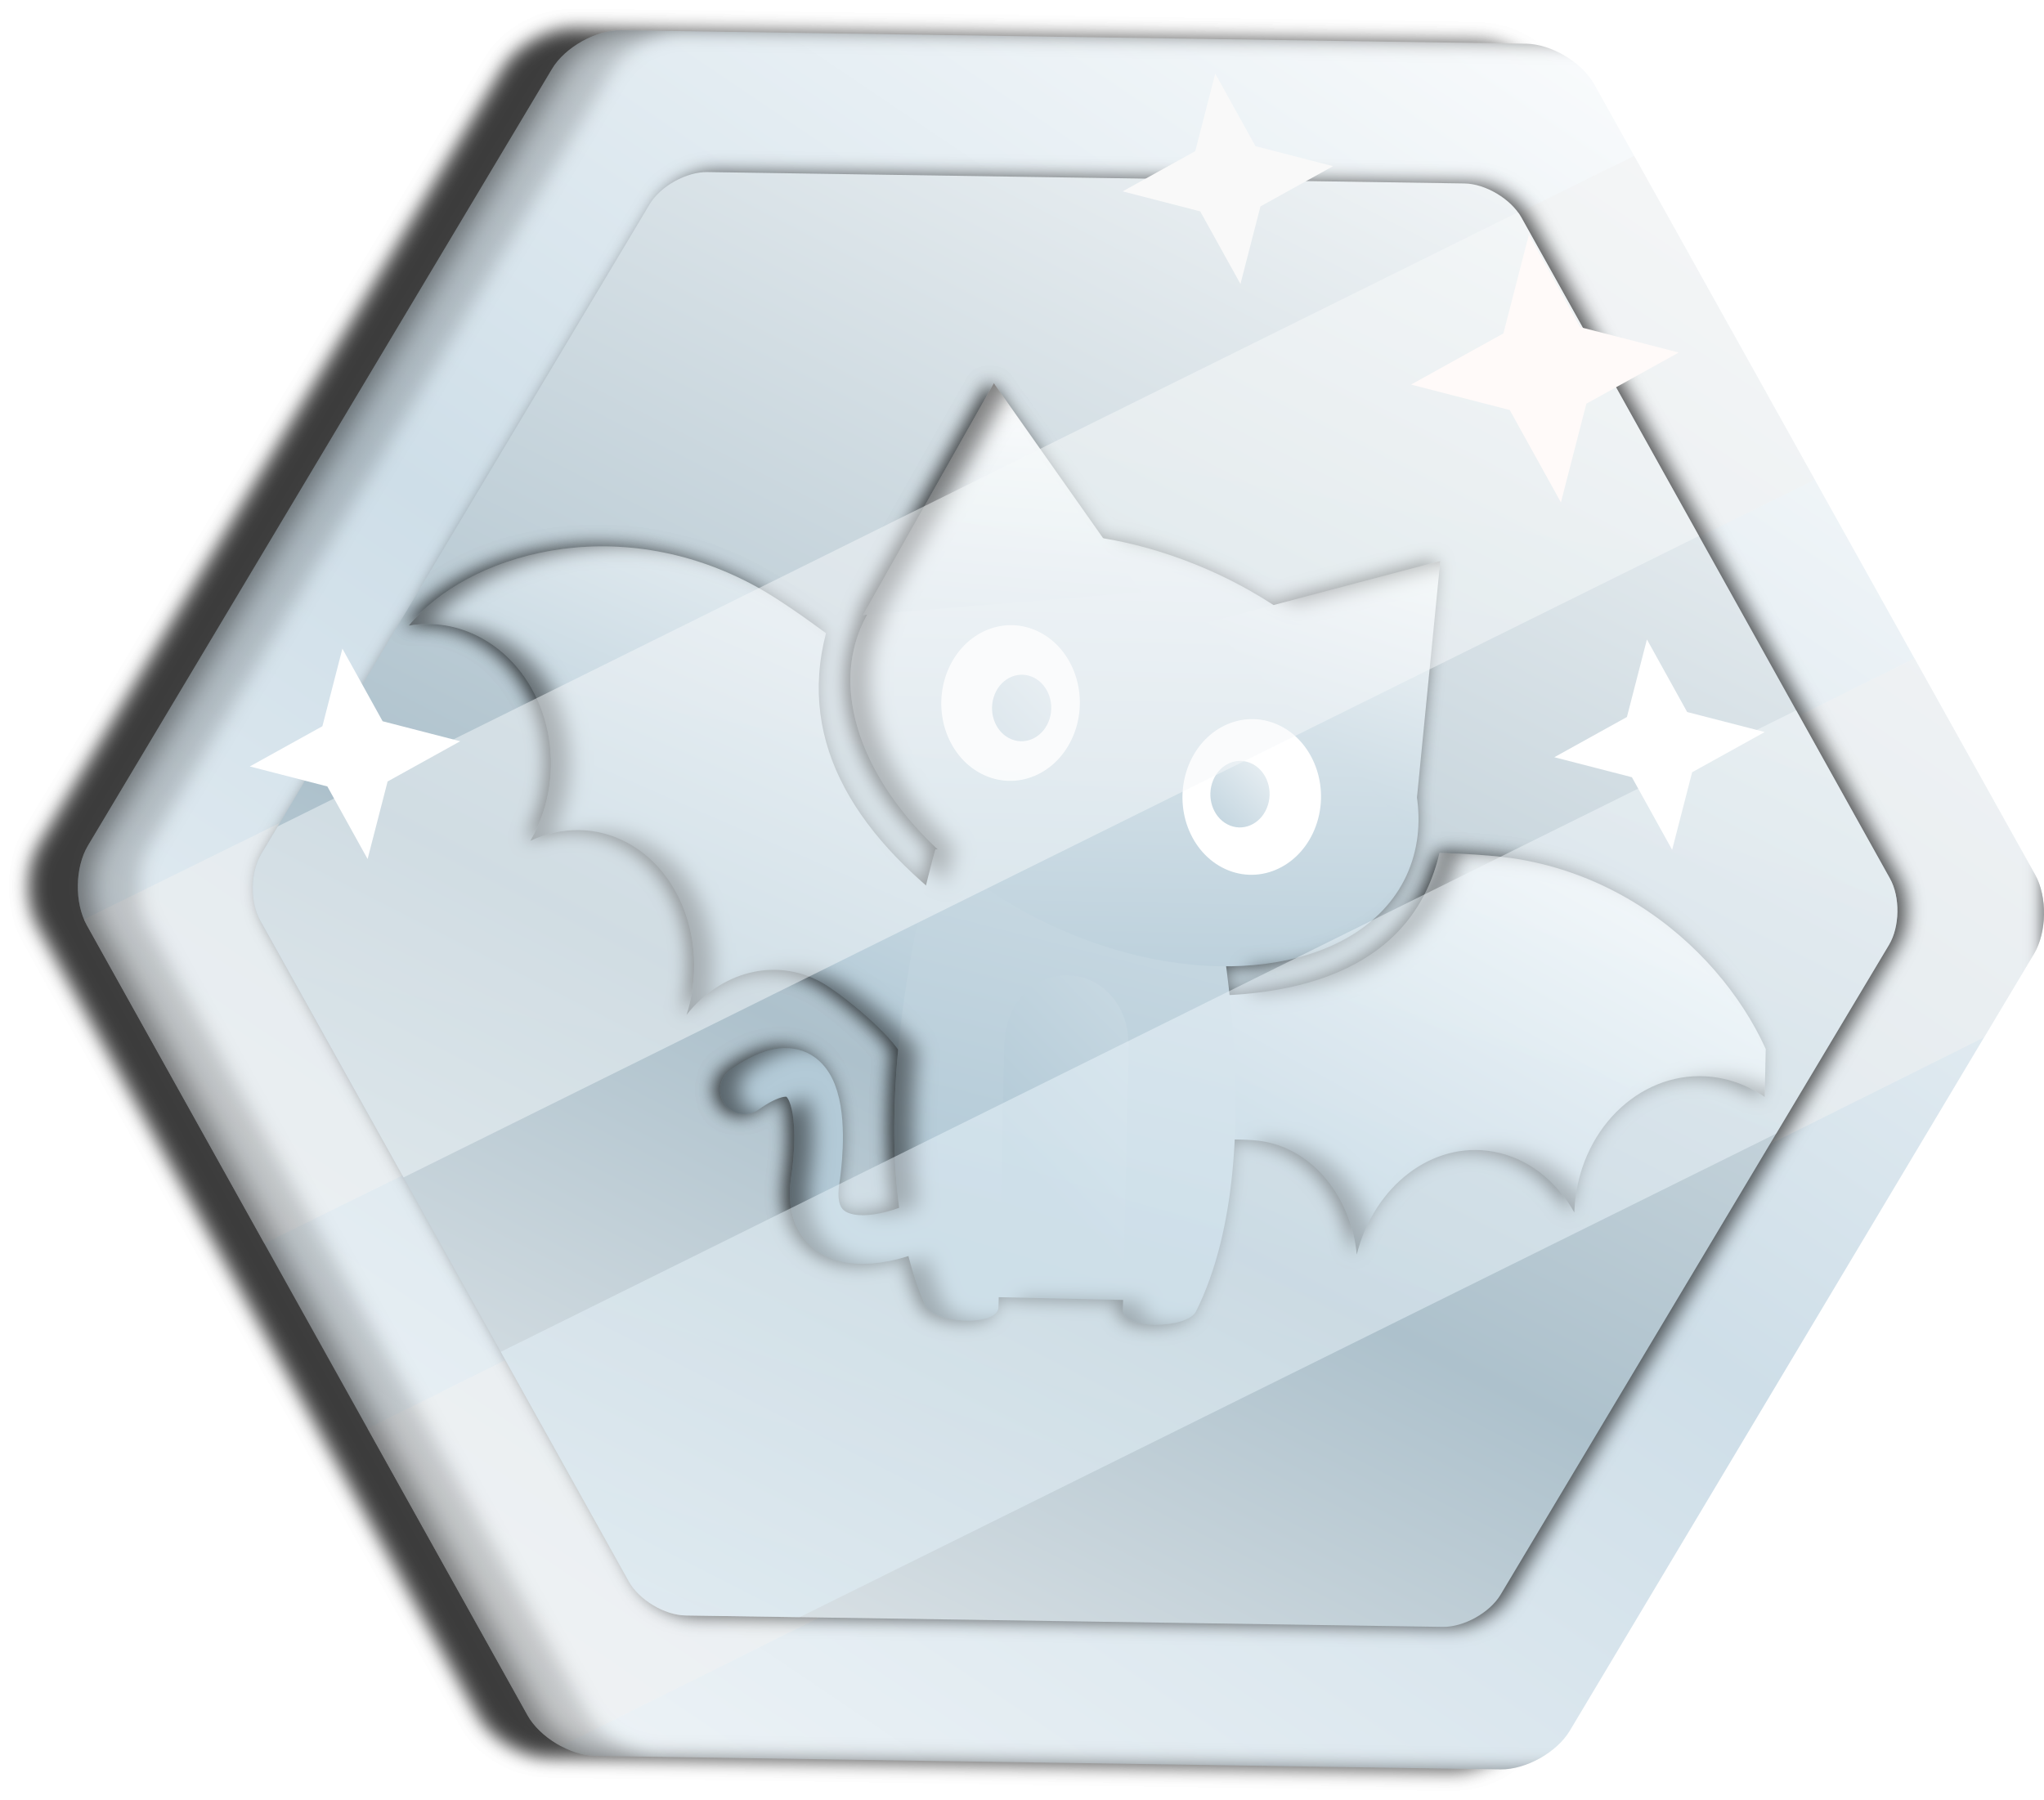
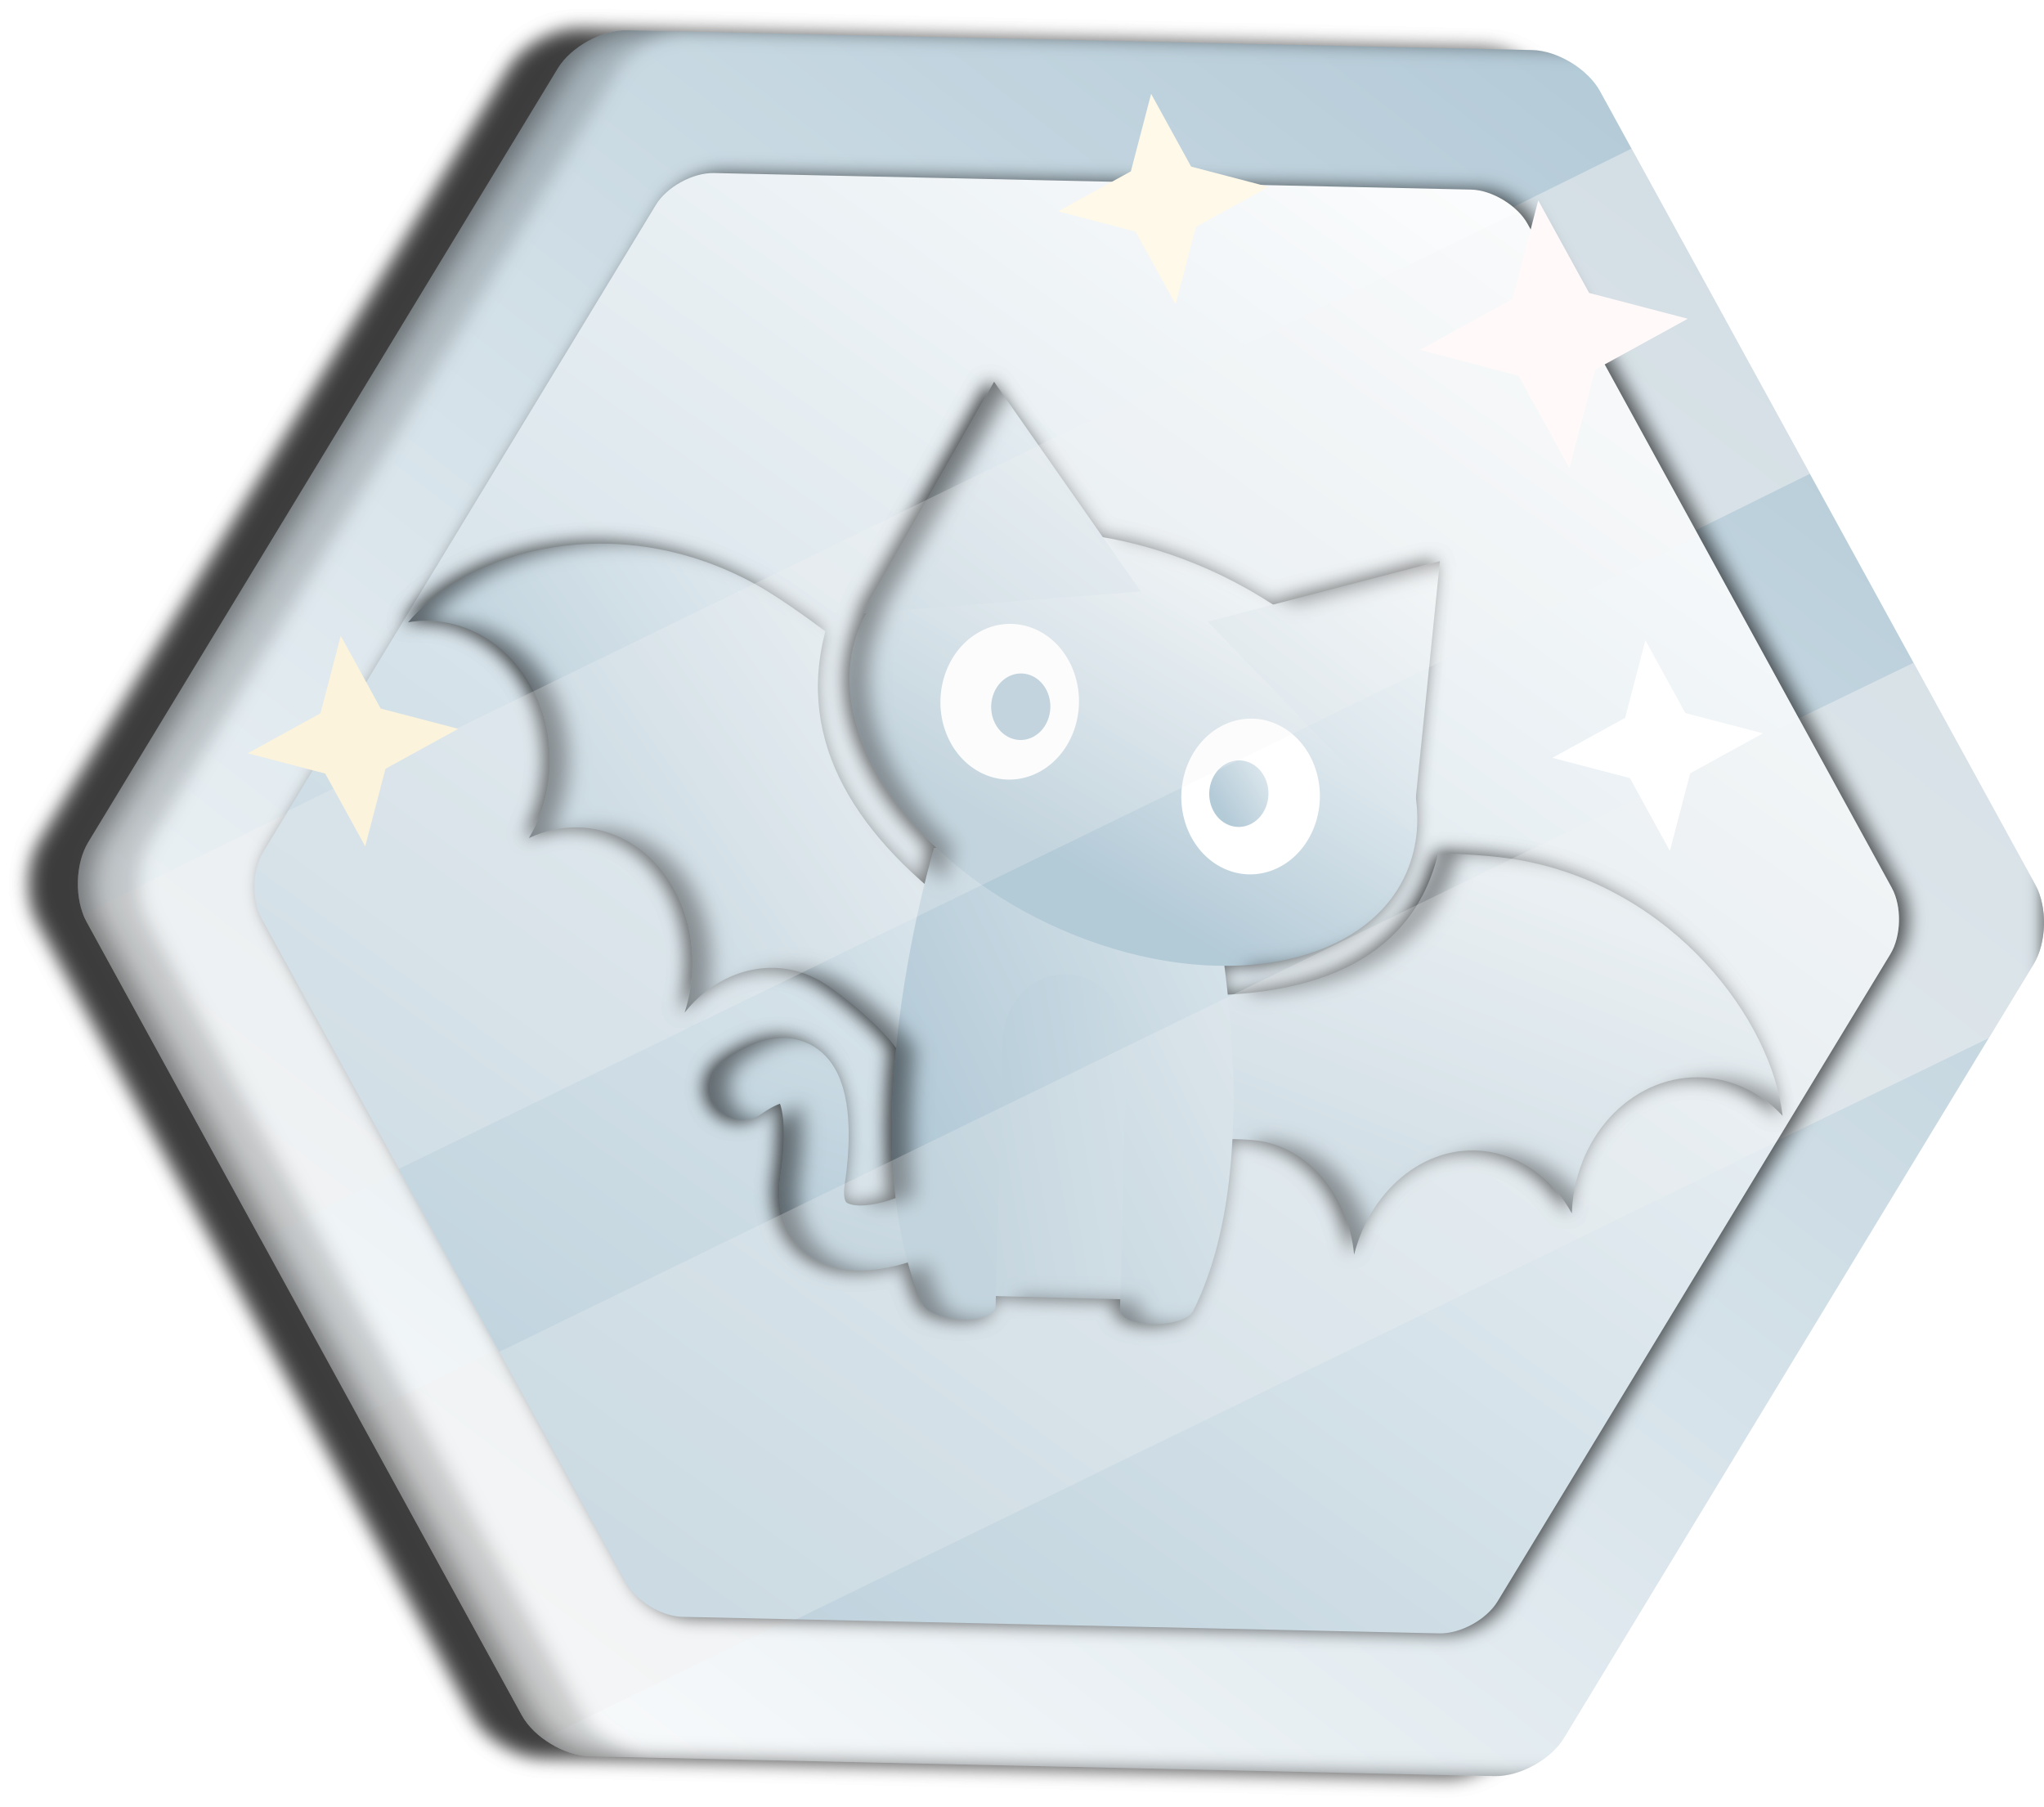
- <svg xmlns="http://www.w3.org/2000/svg" class="medal" style="isolation:isolate" viewBox="436.602 11.824 472.795 416.352" width="472.795pt" height="416.352pt">
-   <g style="isolation:isolate" id="Ebene 0">
-     <g id="medal">
-       <defs>
-         <filter id="Ee266sHgPYFKgPG11064VfOmn3TNqmMc" x="-200%" y="-200%" width="400%" height="400%" filterUnits="objectBoundingBox" color-interpolation-filters="sRGB">
-           <feGaussianBlur in="SourceGraphic" stdDeviation="2.147" />
-           <feOffset dx="-11" dy="0" result="pf_100_offsetBlur" />
-           <feFlood flood-color="#000000" flood-opacity="0.65" />
-           <feComposite in2="pf_100_offsetBlur" operator="in" result="pf_100_dropShadow" />
-           <feBlend in="SourceGraphic" in2="pf_100_dropShadow" mode="normal" result="_out_fzdWPsmEi2tEByPjTU7qic0pJvFMvcuH" />
-           <feOffset in="_out_fzdWPsmEi2tEByPjTU7qic0pJvFMvcuH" dx="14" dy="0" />
-           <feGaussianBlur stdDeviation="2.147" result="pf_101_offsetBlur" />
-           <feComposite in="_out_fzdWPsmEi2tEByPjTU7qic0pJvFMvcuH" in2="pf_101_offsetBlur" result="pf_101_inverse" operator="out" />
-           <feFlood flood-color="#000000" flood-opacity="0.5" result="pf_101_color" />
-           <feComposite in="pf_101_color" in2="pf_101_inverse" operator="in" result="pf_101_shadow" />
-           <feComposite in="pf_101_shadow" in2="_out_fzdWPsmEi2tEByPjTU7qic0pJvFMvcuH" operator="over" result="_out_fmxfMrM7OkG4nBVgXixy1Da0CyVVMyzK" />
-           <feMerge>
-             <feMergeNode in="_out_fmxfMrM7OkG4nBVgXixy1Da0CyVVMyzK" />
-           </feMerge>
-         </filter>
-       </defs>
-       <g filter="url(#Ee266sHgPYFKgPG11064VfOmn3TNqmMc)">
-         <linearGradient id="_lgradient_27" x1="0.667" y1="-0.075" x2="0.31" y2="1.307" gradientTransform="matrix(418.059,137.451,-140.503,427.343,543.222,-62.397)" gradientUnits="userSpaceOnUse">
-           <stop offset="0.435%" stop-opacity="1" style="stop-color:rgb(255,255,255)" />
-           <stop offset="42.609%" stop-opacity="1" style="stop-color:rgb(206,222,232)" />
-           <stop offset="98.261%" stop-opacity="1" style="stop-color:rgb(255,255,255)" />
-         </linearGradient>
-         <path d=" M 783.691 421.175 L 679.028 419.616 L 574.364 418.058 C 568.522 417.971 561.469 413.757 558.623 408.654 L 507.641 317.234 L 456.659 225.813 C 453.813 220.71 453.936 212.495 456.932 207.48 L 510.614 117.618 L 564.295 27.756 C 567.291 22.74 574.467 18.738 580.309 18.825 L 684.972 20.384 L 789.636 21.942 C 795.478 22.029 802.531 26.243 805.377 31.346 L 856.359 122.766 L 907.341 214.187 C 910.187 219.29 910.064 227.505 907.068 232.52 L 853.386 322.382 L 799.705 412.244 C 796.709 417.26 789.533 421.262 783.691 421.175 Z " id="Polygon" fill="url(#_lgradient_27)" />
-         <clipPath id="_clipPath_GW4AYBGWSkV3t7wwm8Swyb7nNYHiYlL1">
-           <path d=" M 783.691 421.175 L 679.028 419.616 L 574.364 418.058 C 568.522 417.971 561.469 413.757 558.623 408.654 L 507.641 317.234 L 456.659 225.813 C 453.813 220.71 453.936 212.495 456.932 207.48 L 510.614 117.618 L 564.295 27.756 C 567.291 22.74 574.467 18.738 580.309 18.825 L 684.972 20.384 L 789.636 21.942 C 795.478 22.029 802.531 26.243 805.377 31.346 L 856.359 122.766 L 907.341 214.187 C 910.187 219.29 910.064 227.505 907.068 232.52 L 853.386 322.382 L 799.705 412.244 C 796.709 417.26 789.533 421.262 783.691 421.175 Z " id="Polygon" fill="url(#_lgradient_27)" />
-         </clipPath>
-         <g clip-path="url(#_clipPath_GW4AYBGWSkV3t7wwm8Swyb7nNYHiYlL1)">
-           <path d="M 864.809 118.672 L 482.871 306.833 L 447.949 228.512 L 829.886 40.35 L 829.886 40.35 L 829.886 40.35 L 829.886 40.35 L 829.886 40.35 L 829.886 40.35 L 829.886 40.35 L 864.809 118.672 Z" style="stroke:none;fill:#F2F2F2;stroke-miterlimit:10;opacity:0.5;" />
-           <path d="M 927.324 236.001 L 546.214 425.833 L 510.949 347.665 L 892.059 157.833 L 892.059 157.833 L 892.059 157.833 L 892.059 157.833 L 892.059 157.833 L 892.059 157.833 L 892.059 157.833 L 927.324 236.001 Z" style="stroke:none;fill:#F2F2F2;stroke-miterlimit:10;opacity:0.5;" />
-         </g>
-       </g>
-       <defs>
-         <filter id="rFXmyT5i5tJ4uz7HHtITeLOivzr0q2cJ" x="-200%" y="-200%" width="400%" height="400%" filterUnits="objectBoundingBox" color-interpolation-filters="sRGB">
-           <feGaussianBlur in="SourceGraphic" stdDeviation="2.147" />
-           <feOffset dx="2" dy="0" result="pf_100_offsetBlur" />
-           <feFlood flood-color="#000000" flood-opacity="0.65" />
-           <feComposite in2="pf_100_offsetBlur" operator="in" result="pf_100_dropShadow" />
-           <feBlend in="SourceGraphic" in2="pf_100_dropShadow" mode="normal" />
-         </filter>
-       </defs>
-       <g filter="url(#rFXmyT5i5tJ4uz7HHtITeLOivzr0q2cJ)">
-         <linearGradient id="_lgradient_28" x1="0.323" y1="1.16" x2="0.527" y2="-0.157" gradientTransform="matrix(349.678,115.028,-117.582,357.443,569.234,-16.315)" gradientUnits="userSpaceOnUse">
-           <stop offset="0%" stop-opacity="1" style="stop-color:rgb(244,244,244)" />
-           <stop offset="40%" stop-opacity="1" style="stop-color:rgb(173,193,204)" />
-           <stop offset="100%" stop-opacity="1" style="stop-color:rgb(255,255,255)" />
-           <stop offset="100%" stop-opacity="1" style="stop-color:rgb(0,0,0)" />
-         </linearGradient>
-         <path d=" M 770.318 388.211 L 682.77 386.894 L 595.221 385.576 C 590.335 385.503 584.436 381.978 582.056 377.709 L 539.423 301.231 L 496.789 224.754 C 494.41 220.485 494.513 213.614 497.02 209.418 L 541.935 134.258 L 586.849 59.098 C 589.356 54.903 595.359 51.556 600.246 51.63 L 687.794 52.947 L 775.342 54.264 C 780.229 54.338 786.128 57.863 788.508 62.132 L 831.141 138.609 L 873.774 215.087 C 876.154 219.355 876.051 226.227 873.544 230.422 L 828.629 305.583 L 783.714 380.743 C 781.207 384.938 775.204 388.284 770.318 388.211 Z " id="Polygon" fill="url(#_lgradient_28)" />
-         <clipPath id="_clipPath_qXMqgmrAq6djlt5ITNIrQnfy059hnbzQ">
-           <path d=" M 770.318 388.211 L 682.77 386.894 L 595.221 385.576 C 590.335 385.503 584.436 381.978 582.056 377.709 L 539.423 301.231 L 496.789 224.754 C 494.41 220.485 494.513 213.614 497.02 209.418 L 541.935 134.258 L 586.849 59.098 C 589.356 54.903 595.359 51.556 600.246 51.63 L 687.794 52.947 L 775.342 54.264 C 780.229 54.338 786.128 57.863 788.508 62.132 L 831.141 138.609 L 873.774 215.087 C 876.154 219.355 876.051 226.227 873.544 230.422 L 828.629 305.583 L 783.714 380.743 C 781.207 384.938 775.204 388.284 770.318 388.211 Z " id="Polygon" fill="url(#_lgradient_28)" />
-         </clipPath>
-         <g clip-path="url(#_clipPath_qXMqgmrAq6djlt5ITNIrQnfy059hnbzQ)">
-           <defs>
-             <filter id="QrBvTC4XNtNsom60c2Z4SSJuKWfugcUB" x="-200%" y="-200%" width="400%" height="400%" filterUnits="objectBoundingBox" color-interpolation-filters="sRGB">
-               <feGaussianBlur in="SourceGraphic" stdDeviation="2.147" />
-               <feOffset dx="-1" dy="0" result="pf_100_offsetBlur" />
-               <feFlood flood-color="#000000" flood-opacity="0.65" />
-               <feComposite in2="pf_100_offsetBlur" operator="in" result="pf_100_dropShadow" />
-               <feBlend in="SourceGraphic" in2="pf_100_dropShadow" mode="normal" result="_out_acRXvg7xIZtohxGZ5wHmsalZGkLJG9pO" />
-               <feOffset in="_out_acRXvg7xIZtohxGZ5wHmsalZGkLJG9pO" dx="5" dy="0" />
-               <feGaussianBlur stdDeviation="2.147" result="pf_101_offsetBlur" />
-               <feComposite in="_out_acRXvg7xIZtohxGZ5wHmsalZGkLJG9pO" in2="pf_101_offsetBlur" result="pf_101_inverse" operator="out" />
-               <feFlood flood-color="#000000" flood-opacity="0.5" result="pf_101_color" />
-               <feComposite in="pf_101_color" in2="pf_101_inverse" operator="in" result="pf_101_shadow" />
-               <feComposite in="pf_101_shadow" in2="_out_acRXvg7xIZtohxGZ5wHmsalZGkLJG9pO" operator="over" result="_out_9oFBJPcGBZDySMZbEE8ubQxycSCwxsBW" />
-               <feMerge>
-                 <feMergeNode in="_out_9oFBJPcGBZDySMZbEE8ubQxycSCwxsBW" />
-               </feMerge>
-             </filter>
-           </defs>
-           <g filter="url(#QrBvTC4XNtNsom60c2Z4SSJuKWfugcUB)">
-             <clipPath id="_clipPath_3gTXxW0GM5Gi31CKBS3NRlnc6MuSsg7V">
-               <rect x="525.707" y="87.327" width="319.964" height="253.908" transform="matrix(1,0.022,-0.022,1,4.887,-15.055)" id="catrobat " fill="rgb(255,255,255)" />
-             </clipPath>
-             <g clip-path="url(#_clipPath_3gTXxW0GM5Gi31CKBS3NRlnc6MuSsg7V)">
-               <clipPath id="_clipPath_fF7Xx0qhWv3KYNSHRXOxpH57BbojSEjb">
-                 <path d=" M 529.658 81.833 L 858.93 89.037 L 854.728 341.956 L 523.949 340.887 L 529.658 81.833 Z " id="Strecke" fill="rgb(255,255,255)" />
-               </clipPath>
-               <g clip-path="url(#_clipPath_fF7Xx0qhWv3KYNSHRXOxpH57BbojSEjb)">
-                 <linearGradient id="_lgradient_29" x1="0.26" y1="0.832" x2="1.754" y2="-2.725">
-                   <stop offset="0%" stop-opacity="1" style="stop-color:rgb(179,202,215)" />
-                   <stop offset="98.261%" stop-opacity="1" style="stop-color:rgb(255,255,255)" />
-                 </linearGradient>
-                 <path d=" M 658.119 290.587 C 647.951 297.379 637.279 300.18 630.862 297.698 C 626.589 296.045 624.203 292.049 625.112 285.327 C 625.112 285.327 631.563 247.84 608.788 263.96" id="Strecke" fill="none" vector-effect="non-scaling-stroke" stroke-width="15" stroke="url(#_lgradient_29)" stroke-linejoin="miter" stroke-linecap="round" stroke-miterlimit="3" />
-                 <linearGradient id="_lgradient_30" x1="0.101" y1="0.749" x2="0.829" y2="-0.148" gradientTransform="matrix(144.536,3.185,-2.056,93.306,706.183,207.745)" gradientUnits="userSpaceOnUse">
-                   <stop offset="0%" stop-opacity="1" style="stop-color:rgb(179,202,215)" />
-                   <stop offset="98.261%" stop-opacity="1" style="stop-color:rgb(255,255,255)" />
-                   <stop offset="100%" stop-opacity="1" style="stop-color:rgb(17,13,1)" />
-                   <stop offset="100%" stop-opacity="1" style="stop-color:rgb(255,255,255)" />
-                 </linearGradient>
-                 <path d=" M 704.636 277.924 C 709.196 275.374 723.538 274.975 728.854 275.899 C 740.577 277.931 749.144 288.901 750.434 302.072 C 754.439 286.25 767.821 275.792 781.904 278.232 C 789.957 279.628 796.623 284.962 800.754 292.347 C 800.799 291.045 800.905 289.736 801.09 288.417 C 803.606 270.648 818.391 258.453 834.1 261.174 C 840.092 262.213 845.346 265.274 849.425 269.641 C 846.929 247.825 824.293 216.91 788.158 210.648 C 782.579 209.681 774.903 209.325 769.581 209.142 C 763.529 234.839 739.185 243.599 707.678 242.044 C 705.244 260.771 705.28 264.989 704.636 277.924 Z " id="Strecke" fill="url(#_lgradient_30)" />
-                 <path d=" M 704.636 277.924 C 709.196 275.374 723.538 274.975 728.854 275.899 C 740.577 277.931 749.144 288.901 750.434 302.072 C 754.439 286.25 767.821 275.792 781.904 278.232 C 789.957 279.628 796.623 284.962 800.754 292.347 C 800.799 291.045 800.905 289.736 801.09 288.417 C 803.606 270.648 818.391 258.453 834.1 261.174 C 840.092 262.213 845.346 265.274 849.425 269.641 C 846.929 247.825 824.293 216.91 788.158 210.648 C 782.579 209.681 774.903 209.325 769.581 209.142 C 763.529 234.839 739.185 243.599 707.678 242.044 C 705.244 260.771 705.28 264.989 704.636 277.924 Z " id="Strecke" fill="none" />
-                 <linearGradient id="_lgradient_31" x1="0.615" y1="0.876" x2="1.145" y2="-0.26" gradientTransform="matrix(131.624,2.901,-2.566,116.455,531.583,137.231)" gradientUnits="userSpaceOnUse">
-                   <stop offset="1.304%" stop-opacity="1" style="stop-color:rgb(179,202,215)" />
-                   <stop offset="98.261%" stop-opacity="1" style="stop-color:rgb(255,255,255)" />
-                 </linearGradient>
-                 <path d=" M 645.324 256.25 C 642.909 251.239 631.383 241.71 626.559 239.053 C 615.921 233.193 603.257 236.668 595.41 246.616 C 600.292 231.102 594.738 213.961 581.961 206.919 C 574.653 202.893 566.45 202.978 559.263 206.369 C 559.899 205.275 560.486 204.136 561.014 202.937 C 568.118 186.789 562.313 167.326 548.057 159.47 C 542.622 156.474 536.744 155.606 531.157 156.562 C 544.449 140.32 578.903 129.556 611.691 147.622 C 616.753 150.411 623.217 155.047 627.665 158.311 C 620.959 184.026 634.762 206.003 661.338 224.949 C 653.671 241.829 651.467 245.256 645.324 256.25 Z " id="Strecke" fill="url(#_lgradient_31)" />
-                 <path d=" M 645.324 256.25 C 642.909 251.239 631.383 241.71 626.559 239.053 C 615.921 233.193 603.257 236.668 595.41 246.616 C 600.292 231.102 594.738 213.961 581.961 206.919 C 574.653 202.893 566.45 202.978 559.263 206.369 C 559.899 205.275 560.486 204.136 561.014 202.937 C 568.118 186.789 562.313 167.326 548.057 159.47 C 542.622 156.474 536.744 155.606 531.157 156.562 C 544.449 140.32 578.903 129.556 611.691 147.622 C 616.753 150.411 623.217 155.047 627.665 158.311 C 620.959 184.026 634.762 206.003 661.338 224.949 C 653.671 241.829 651.467 245.256 645.324 256.25 Z " id="Strecke" fill="none" />
-                 <linearGradient id="_lgradient_32" x1="0.161" y1="0.629" x2="1.135" y2="-1.809" gradientTransform="matrix(34.177,0.753,-1.87,84.877,668.388,227.035)" gradientUnits="userSpaceOnUse">
-                   <stop offset="0%" stop-opacity="1" style="stop-color:rgb(179,202,215)" />
-                   <stop offset="98.261%" stop-opacity="1" style="stop-color:rgb(255,255,255)" />
-                   <stop offset="100%" stop-opacity="1" style="stop-color:rgb(17,13,1)" />
-                   <stop offset="100%" stop-opacity="1" style="stop-color:rgb(255,255,255)" />
-                 </linearGradient>
-                 <path d=" M 700.695 312.665 L 666.518 311.912 L 668.388 227.035 L 702.565 227.788 L 700.695 312.665 Z " id="Strecke" fill="url(#_lgradient_32)" />
-                 <linearGradient id="_lgradient_33" x1="0.396" y1="0.78" x2="0.846" y2="-1.943" gradientTransform="matrix(78.884,1.738,-2.401,108.967,644.837,207.997)" gradientUnits="userSpaceOnUse">
-                   <stop offset="0%" stop-opacity="1" style="stop-color:rgb(179,202,215)" />
-                   <stop offset="98.261%" stop-opacity="1" style="stop-color:rgb(255,255,255)" />
-                   <stop offset="100%" stop-opacity="1" style="stop-color:rgb(17,13,1)" />
-                   <stop offset="100%" stop-opacity="1" style="stop-color:rgb(255,255,255)" />
-                 </linearGradient>
-                 <path d=" M 683.445 237.505 C 675.761 237.336 669.378 243.975 669.037 252.393 L 668.927 252.39 L 667.564 314.224 C 667.462 318.881 652.518 318.009 650.658 313.852 C 633.174 274.744 652.984 208.328 652.984 208.328 L 669.89 208.7 C 669.89 208.7 684.282 208.756 684.278 208.921 C 684.282 208.756 698.661 209.335 698.661 209.335 L 715.567 209.707 C 715.567 209.707 732.433 276.932 713.242 315.231 C 711.202 319.302 696.233 319.515 696.336 314.858 L 697.699 253.025 L 697.589 253.022 C 697.619 244.597 691.534 237.683 683.851 237.514" id="Strecke" fill="url(#_lgradient_33)" />
-                 <linearGradient id="_lgradient_34" x1="0.249" y1="1.244" x2="0.24" y2="-0.569" gradientTransform="matrix(132.076,2.911,-2.188,99.274,634.071,134.19)" gradientUnits="userSpaceOnUse">
-                   <stop offset="0%" stop-opacity="1" style="stop-color:rgb(179,202,215)" />
-                   <stop offset="98.261%" stop-opacity="1" style="stop-color:rgb(255,255,255)" />
-                   <stop offset="100%" stop-opacity="1" style="stop-color:rgb(17,13,1)" />
-                   <stop offset="100%" stop-opacity="1" style="stop-color:rgb(255,255,255)" />
-                 </linearGradient>
-                 <path d=" M 763.242 211.013 C 759.195 223.612 747.455 231.701 732.026 234.394 C 718.383 236.776 701.854 234.938 685.208 228.27 C 669.73 222.069 656.709 212.717 647.58 202.172 C 635.787 188.549 630.49 172.935 634.788 159.553 C 639.337 145.391 653.604 136.928 671.906 135.42 C 684.286 134.4 698.511 136.562 712.824 142.295 C 748.295 156.506 770.867 187.271 763.242 211.013 Z " id="Strecke" fill="url(#_lgradient_34)" />
-                 <path d=" M 762.319 211.006 C 754.693 234.746 719.757 242.473 684.285 228.263 C 648.813 214.052 626.241 183.287 633.866 159.546 C 641.492 135.804 676.43 128.079 711.901 142.288 C 747.372 156.499 769.944 187.265 762.319 211.006 Z " id="Strecke" fill="none" />
-                 <linearGradient id="_lgradient_35" x1="0.46" y1="1.459" x2="0.89" y2="-0.281" gradientTransform="matrix(53.321,1.175,-1.391,63.119,716.43,140.434)" gradientUnits="userSpaceOnUse">
-                   <stop offset="0%" stop-opacity="1" style="stop-color:rgb(179,202,215)" />
-                   <stop offset="100%" stop-opacity="1" style="stop-color:rgb(255,255,255)" />
-                   <stop offset="100%" stop-opacity="1" style="stop-color:rgb(17,13,1)" />
-                   <stop offset="100%" stop-opacity="1" style="stop-color:rgb(255,255,255)" />
-                 </linearGradient>
-                 <path d=" M 763.545 204.622 L 769.751 141.609 L 716.092 155.796 L 763.545 204.622 Z " id="Strecke" fill="url(#_lgradient_35)" />
-                 <path d=" M 763.545 204.622 L 769.751 141.609 L 716.092 155.796 L 763.545 204.622 Z " id="Strecke" fill="none" />
-                 <linearGradient id="_lgradient_36" x1="0.21" y1="2.179" x2="0.375" y2="-0.098" gradientTransform="matrix(64.21,1.415,-1.196,54.281,637.43,99.831)" gradientUnits="userSpaceOnUse">
-                   <stop offset="0%" stop-opacity="1" style="stop-color:rgb(179,202,215)" />
-                   <stop offset="98.261%" stop-opacity="1" style="stop-color:rgb(255,255,255)" />
-                   <stop offset="100%" stop-opacity="1" style="stop-color:rgb(17,13,1)" />
-                   <stop offset="100%" stop-opacity="1" style="stop-color:rgb(255,255,255)" />
-                 </linearGradient>
-                 <path d=" M 636.234 154.112 L 666.492 100.472 L 700.591 148.854 L 636.234 154.112 Z " id="Strecke" fill="url(#_lgradient_36)" />
-                 <path d=" M 636.234 154.112 L 666.492 100.472 L 700.591 148.854 L 636.234 154.112 Z " id="Strecke" fill="none" />
-                 <path d=" M 685.469 180.358 C 682.531 189.756 673.384 194.738 665.036 191.486 C 656.689 188.235 652.302 177.98 655.239 168.582 C 658.175 159.184 667.323 154.202 675.671 157.453 C 684.018 160.705 688.405 170.96 685.469 180.358 Z " id="Strecke" fill="rgb(255,255,255)" />
-                 <linearGradient id="_lgradient_37" x1="-0.686" y1="1.656" x2="2.317" y2="-1.725" gradientTransform="matrix(13.697,0.302,-0.339,15.395,666.238,167.77)" gradientUnits="userSpaceOnUse">
-                   <stop offset="0%" stop-opacity="1" style="stop-color:rgb(179,202,215)" />
-                   <stop offset="98.261%" stop-opacity="1" style="stop-color:rgb(255,255,255)" />
-                   <stop offset="100%" stop-opacity="1" style="stop-color:rgb(17,13,1)" />
-                   <stop offset="100%" stop-opacity="1" style="stop-color:rgb(255,255,255)" />
-                 </linearGradient>
-                 <path d=" M 679.377 178.135 C 678.122 182.153 674.212 184.283 670.644 182.892 C 667.075 181.502 665.201 177.119 666.456 173.102 C 667.711 169.084 671.621 166.955 675.189 168.345 C 678.758 169.735 680.633 174.118 679.377 178.135 Z " id="Strecke" fill="url(#_lgradient_37)" />
-                 <path d=" M 741.256 202.09 C 738.32 211.488 729.172 216.471 720.825 213.219 C 712.477 209.967 708.09 199.712 711.027 190.314 C 713.963 180.916 723.111 175.934 731.459 179.185 C 739.806 182.437 744.193 192.692 741.256 202.09 Z " id="Strecke" fill="rgb(255,255,255)" />
-                 <linearGradient id="_lgradient_38" x1="-0.194" y1="1.39" x2="1.458" y2="-0.594" gradientTransform="matrix(13.697,0.302,-0.339,15.395,716.742,187.708)" gradientUnits="userSpaceOnUse">
-                   <stop offset="0%" stop-opacity="1" style="stop-color:rgb(179,202,215)" />
-                   <stop offset="98.261%" stop-opacity="1" style="stop-color:rgb(255,255,255)" />
-                   <stop offset="100%" stop-opacity="1" style="stop-color:rgb(17,13,1)" />
-                   <stop offset="100%" stop-opacity="1" style="stop-color:rgb(255,255,255)" />
-                 </linearGradient>
-                 <path d=" M 729.882 198.074 C 728.627 202.091 724.716 204.221 721.148 202.83 C 717.58 201.44 715.705 197.057 716.96 193.04 C 718.216 189.022 722.126 186.892 725.694 188.282 C 729.263 189.672 731.138 194.055 729.882 198.074 Z " id="Strecke" fill="url(#_lgradient_38)" />
-               </g>
-             </g>
-           </g>
-           <defs>
-             <linearGradient id="_lgradient_39" x1="-0.16" y1="3.632" x2="1.059" y2="-0.923">
-               <stop offset="0%" style="stop-color:#E0F0F9" />
-               <stop offset="100%" style="stop-color:#FFFCFA" />
-               <stop offset="100%" style="stop-color:#181615" />
-               <stop offset="100%" style="stop-color:#FFFFFF" />
-             </linearGradient>
-           </defs>
-           <path d="M 480.546 213.066 L 813.341 48.236 L 848.43 126.483 L 515.635 291.314 L 515.635 291.314 L 515.635 291.314 L 515.635 291.314 L 515.635 291.314 L 515.635 291.314 L 515.635 291.314 L 480.546 213.066 Z" style="stroke:none;fill:url(#_lgradient_39);stroke-miterlimit:10;opacity:0.5;" />
-           <defs>
-             <linearGradient id="_lgradient_40" x1="0.328" y1="1.007" x2="0.993" y2="-0.464">
-               <stop offset="0%" style="stop-color:#E0F0F9" />
-               <stop offset="100%" style="stop-color:#FFFEFE" />
-               <stop offset="100%" style="stop-color:#35302E" />
-               <stop offset="100%" style="stop-color:#FFFFFF" />
-             </linearGradient>
-           </defs>
-           <path d="M 532.188 334.605 L 864.982 169.775 L 900.071 248.022 L 567.276 412.852 L 567.276 412.852 L 567.276 412.852 L 567.276 412.852 L 567.276 412.852 L 567.276 412.852 L 567.276 412.852 L 532.188 334.605 Z" style="stroke:none;fill:url(#_lgradient_40);stroke-miterlimit:10;opacity:0.5;" />
-         </g>
+ <svg xmlns="http://www.w3.org/2000/svg" class="svg__achievement" style="isolation:isolate" viewBox="445.79 11.155 472.743 417.766" width="472.743pt" height="417.766pt">
+   <g class="svg__achievement__badge">
+     <defs>
+       <filter id="svg__achievement__badge__border--2_v4" x="-200%" y="-200%" width="400%" height="400%" filterUnits="objectBoundingBox" color-interpolation-filters="sRGB">
+         <feGaussianBlur in="SourceGraphic" stdDeviation="2.147" />
+         <feOffset dx="-11" dy="0" result="pf_100_offsetBlur" />
+         <feFlood flood-color="#000000" flood-opacity="0.65" />
+         <feComposite in2="pf_100_offsetBlur" operator="in" result="pf_100_dropShadow" />
+         <feBlend in="SourceGraphic" in2="pf_100_dropShadow" result="_out_ATG3xLkPGA46XvTCGkO2LdSKNcxq5yao" />
+         <feOffset in="_out_ATG3xLkPGA46XvTCGkO2LdSKNcxq5yao" dx="14" dy="0" />
+         <feGaussianBlur stdDeviation="2.147" result="pf_101_offsetBlur" />
+         <feComposite in="_out_ATG3xLkPGA46XvTCGkO2LdSKNcxq5yao" in2="pf_101_offsetBlur" result="pf_101_inverse" operator="out" />
+         <feFlood flood-color="#000000" flood-opacity="0.5" result="pf_101_color" />
+         <feComposite in="pf_101_color" in2="pf_101_inverse" operator="in" result="pf_101_shadow" />
+         <feComposite in="pf_101_shadow" in2="_out_ATG3xLkPGA46XvTCGkO2LdSKNcxq5yao" result="_out_sPScK20BDpk1SXuJyh0HNHdzToUryVWF" />
+         <feMerge>
+           <feMergeNode in="_out_sPScK20BDpk1SXuJyh0HNHdzToUryVWF" />
+         </feMerge>
+       </filter>
+       <filter id="svg__achievement__badge__inner--2_v4" x="-200%" y="-200%" width="400%" height="400%" filterUnits="objectBoundingBox" color-interpolation-filters="sRGB">
+         <feGaussianBlur in="SourceGraphic" stdDeviation="2.147" />
+         <feOffset dx="2" dy="0" result="pf_100_offsetBlur" />
+         <feFlood flood-color="#000000" flood-opacity="0.65" />
+         <feComposite in2="pf_100_offsetBlur" operator="in" result="pf_100_dropShadow" />
+         <feBlend in="SourceGraphic" in2="pf_100_dropShadow" />
+       </filter>
+       <filter id="svg__achievement__badge__subject--2_v4" x="-200%" y="-200%" width="400%" height="400%" filterUnits="objectBoundingBox" color-interpolation-filters="sRGB">
+         <feGaussianBlur in="SourceGraphic" stdDeviation="2.147" />
+         <feOffset dx="-1" dy="0" result="pf_100_offsetBlur" />
+         <feFlood flood-color="#000000" flood-opacity="0.65" />
+         <feComposite in2="pf_100_offsetBlur" operator="in" result="pf_100_dropShadow" />
+         <feBlend in="SourceGraphic" in2="pf_100_dropShadow" result="_out_yH3mXb34JIzpGuGeodJW1wIQ163D9jLB" />
+         <feOffset in="_out_yH3mXb34JIzpGuGeodJW1wIQ163D9jLB" dx="5" dy="0" />
+         <feGaussianBlur stdDeviation="2.147" result="pf_101_offsetBlur" />
+         <feComposite in="_out_yH3mXb34JIzpGuGeodJW1wIQ163D9jLB" in2="pf_101_offsetBlur" result="pf_101_inverse" operator="out" />
+         <feFlood flood-color="#000000" flood-opacity="0.5" result="pf_101_color" />
+         <feComposite in="pf_101_color" in2="pf_101_inverse" operator="in" result="pf_101_shadow" />
+         <feComposite in="pf_101_shadow" in2="_out_yH3mXb34JIzpGuGeodJW1wIQ163D9jLB" result="_out_al4lLZe5hDoKvwhn34V5SBz5WYwO9Bvu" />
+         <feMerge>
+           <feMergeNode in="_out_al4lLZe5hDoKvwhn34V5SBz5WYwO9Bvu" />
+         </feMerge>
+       </filter>
+       <linearGradient id="svg__achievement__badge__subject__eye__inner--gradient--2_v4" x1="0" y1="0.5" x2="1.458" y2="-0.594" gradientTransform="matrix(13.696,0.348,-0.391,15.394,725.661,186.837)" gradientUnits="userSpaceOnUse">
+         <stop offset="0%" stop-opacity="1" style="stop-color:rgb(179,202,215)" />
+         <stop offset="98.261%" stop-opacity="1" style="stop-color:rgb(255,255,255)" />
+         <stop offset="100%" stop-opacity="1" style="stop-color:rgb(17,13,1)" />
+         <stop offset="100%" stop-opacity="1" style="stop-color:rgb(255,255,255)" />
+       </linearGradient>
+       <linearGradient id="svg__achievement__badge__subject__ear--gradient--2_v4" x1="-0.367" y1="1.534" x2="1.359" y2="-0.445" gradientTransform="matrix(64.205,1.629,-1.377,54.276,646.642,98.696)" gradientUnits="userSpaceOnUse">
+         <stop offset="0%" stop-opacity="1" style="stop-color:rgb(179,202,215)" />
+         <stop offset="98.261%" stop-opacity="1" style="stop-color:rgb(255,255,255)" />
+         <stop offset="100%" stop-opacity="1" style="stop-color:rgb(17,13,1)" />
+         <stop offset="100%" stop-opacity="1" style="stop-color:rgb(255,255,255)" />
+       </linearGradient>
+       <linearGradient id="svg__achievement__badge__subject__right-ear--gradient--2_v4" x1="-0.227" y1="1.49" x2="1.246" y2="-0.209" gradientTransform="matrix(53.316,1.353,-1.601,63.114,725.507,139.562)" gradientUnits="userSpaceOnUse">
+         <stop offset="0%" stop-opacity="1" style="stop-color:rgb(179,202,215)" />
+         <stop offset="100%" stop-opacity="1" style="stop-color:rgb(255,255,255)" />
+         <stop offset="100%" stop-opacity="1" style="stop-color:rgb(17,13,1)" />
+         <stop offset="100%" stop-opacity="1" style="stop-color:rgb(255,255,255)" />
+       </linearGradient>
+       <linearGradient id="svg__achievement__badge__subject__face--gradient--2_v4" x1="0.345" y1="0.745" x2="0.907" y2="-0.002" gradientTransform="matrix(132.066,3.351,-2.519,99.266,643.168,133.044)" gradientUnits="userSpaceOnUse">
+         <stop offset="0%" stop-opacity="1" style="stop-color:rgb(179,202,215)" />
+         <stop offset="98.261%" stop-opacity="1" style="stop-color:rgb(255,255,255)" />
+         <stop offset="100%" stop-opacity="1" style="stop-color:rgb(17,13,1)" />
+         <stop offset="100%" stop-opacity="1" style="stop-color:rgb(255,255,255)" />
+       </linearGradient>
+       <linearGradient id="svg__achievement__badge__subject__body--gradient--2_v4" x1="0.087" y1="0.612" x2="1.832" y2="-0.645" gradientTransform="matrix(78.877,2.001,-2.765,108.958,653.689,206.886)" gradientUnits="userSpaceOnUse">
+         <stop offset="0%" stop-opacity="1" style="stop-color:rgb(179,202,215)" />
+         <stop offset="98.261%" stop-opacity="1" style="stop-color:rgb(255,255,255)" />
+         <stop offset="100%" stop-opacity="1" style="stop-color:rgb(17,13,1)" />
+         <stop offset="100%" stop-opacity="1" style="stop-color:rgb(255,255,255)" />
+       </linearGradient>
+       <linearGradient id="svg__achievement__badge__subject__body-inner--gradient--2_v4" x1="-0.416" y1="0.637" x2="3.816" y2="-1.421" gradientTransform="matrix(34.174,0.867,-2.153,84.871,677.176,226.002)" gradientUnits="userSpaceOnUse">
+         <stop offset="0%" stop-opacity="1" style="stop-color:rgb(179,202,215)" />
+         <stop offset="98.261%" stop-opacity="1" style="stop-color:rgb(255,255,255)" />
+         <stop offset="100%" stop-opacity="1" style="stop-color:rgb(17,13,1)" />
+         <stop offset="100%" stop-opacity="1" style="stop-color:rgb(255,255,255)" />
+       </linearGradient>
+       <linearGradient id="svg__achievement__badge__subject__left-wing--gradient--2_v4" x1="0" y1="0.5" x2="1.12" y2="-0.234" gradientTransform="matrix(131.613,3.339,-2.955,116.446,540.671,135.743)" gradientUnits="userSpaceOnUse">
+         <stop offset="0%" stop-opacity="1" style="stop-color:rgb(179,202,215)" />
+         <stop offset="98.261%" stop-opacity="1" style="stop-color:rgb(255,255,255)" />
+         <stop offset="100%" stop-opacity="1" style="stop-color:rgb(17,13,1)" />
+         <stop offset="100%" stop-opacity="1" style="stop-color:rgb(255,255,255)" />
+       </linearGradient>
+       <linearGradient id="svg__achievement__badge__subject__right-wing--gradient--2_v4" x1="0.018" y1="1.169" x2="0.939" y2="-0.462" gradientTransform="matrix(144.525,3.667,-2.367,93.299,715.034,206.839)" gradientUnits="userSpaceOnUse">
+         <stop offset="0%" stop-opacity="1" style="stop-color:rgb(179,202,215)" />
+         <stop offset="98.261%" stop-opacity="1" style="stop-color:rgb(255,255,255)" />
+         <stop offset="100%" stop-opacity="1" style="stop-color:rgb(17,13,1)" />
+         <stop offset="100%" stop-opacity="1" style="stop-color:rgb(255,255,255)" />
+       </linearGradient>
+       <linearGradient id="svg__achievement__badge__subject__tail--gradient--2_v4" x1="0.136" y1="1.22" x2="1.756" y2="-2.732">
+         <stop offset="0%" stop-opacity="1" style="stop-color:rgb(179,202,215)" />
+         <stop offset="98.261%" stop-opacity="1" style="stop-color:rgb(255,255,255)" />
+       </linearGradient>
+       <linearGradient id="_lgradient_84--2_v4" x1="0.377" y1="1.17" x2="0.721" y2="-0.045" gradientTransform="matrix(348.887,117.406,-120.013,356.634,580.373,-16.982)" gradientUnits="userSpaceOnUse">
+         <stop offset="0%" stop-opacity="1" style="stop-color:rgb(179,202,215)" />
+         <stop offset="98.261%" stop-opacity="1" style="stop-color:rgb(255,255,255)" />
+         <stop offset="100%" stop-opacity="1" style="stop-color:rgb(17,13,1)" />
+         <stop offset="100%" stop-opacity="1" style="stop-color:rgb(255,255,255)" />
+       </linearGradient>
+       <linearGradient id="_lgradient_83--2_v4" x1="0.706" y1="0.016" x2="0.348" y2="1.105" gradientTransform="matrix(417.09,140.366,-143.483,426.352,554.358,-63.321)" gradientUnits="userSpaceOnUse">
+         <stop offset="0%" stop-opacity="1" style="stop-color:rgb(179,202,215)" />
+         <stop offset="98.261%" stop-opacity="1" style="stop-color:rgb(255,255,255)" />
+         <stop offset="100%" stop-opacity="1" style="stop-color:rgb(17,13,1)" />
+         <stop offset="100%" stop-opacity="1" style="stop-color:rgb(255,255,255)" />
+       </linearGradient>
+     </defs>
+     <g class="svg__achievement__badge__coin__border" filter="url(#svg__achievement__badge__border--2_v4)">
+       <path class="svg__achievement__badge__coin__border" d=" M 791.445 421.918 L 686.795 419.628 L 582.145 417.339 C 576.304 417.211 569.28 412.949 566.47 407.826 L 516.128 316.052 L 465.785 224.278 C 462.975 219.155 463.155 210.941 466.186 205.947 L 520.494 116.461 L 574.801 26.976 C 577.832 21.982 585.036 18.03 590.877 18.158 L 695.527 20.447 L 800.177 22.736 C 806.018 22.864 813.042 27.127 815.852 32.249 L 866.195 124.024 L 916.537 215.798 C 919.347 220.92 919.167 229.134 916.136 234.129 L 861.829 323.614 L 807.521 413.099 C 804.49 418.094 797.286 422.045 791.445 421.918 Z " fill="url(#_lgradient_83--2_v4)" />
+       <clipPath id="_clipPath_HET7q4Z27OOnIaxXotXcbUOyYsXNeG1S">
+         <path d=" M 791.445 421.918 L 686.795 419.628 L 582.145 417.339 C 576.304 417.211 569.28 412.949 566.47 407.826 L 516.128 316.052 L 465.785 224.278 C 462.975 219.155 463.155 210.941 466.186 205.947 L 520.494 116.461 L 574.801 26.976 C 577.832 21.982 585.036 18.03 590.877 18.158 L 695.527 20.447 L 800.177 22.736 C 806.018 22.864 813.042 27.127 815.852 32.249 L 866.195 124.024 L 916.537 215.798 C 919.347 220.92 919.167 229.134 916.136 234.129 L 861.829 323.614 L 807.521 413.099 C 804.49 418.094 797.286 422.045 791.445 421.918 Z " fill="url(#_lgradient_83--2_v4)" />
+       </clipPath>
+       <g clip-path="url(#_clipPath_HET7q4Z27OOnIaxXotXcbUOyYsXNeG1S)">
+         <path d="M 875.376 115.286 L 493.716 304.01 L 458.678 225.74 L 840.338 37.016 L 840.338 37.016 L 840.338 37.016 L 840.338 37.016 L 840.338 37.016 L 840.338 37.016 L 840.338 37.016 L 875.376 115.286 Z" style="stroke:none;fill:#F2F2F2;stroke-miterlimit:10;opacity:0.5;" />
+         <path d="M 938.651 235.288 L 555.516 421 L 521.096 342.456 L 904.231 156.745 L 904.231 156.745 L 904.231 156.745 L 904.231 156.745 L 904.231 156.745 L 904.231 156.745 L 904.231 156.745 L 938.651 235.288 Z" style="stroke:none;fill:#F2F2F2;stroke-miterlimit:10;opacity:0.5;" />
      </g>
    </g>
-     <g id="star_2">
-       <path d=" M 744.952 50.267 L 728.157 59.574 L 723.531 77.519 L 714.224 60.725 L 696.279 56.098 L 713.073 46.791 L 717.7 28.846 L 727.007 45.64 L 744.952 50.267 Z " id="Polygon" fill="rgb(249,249,249)" />
+     <g class="svg__achievement__badge__coin" filter="url(#svg__achievement__badge__inner--2_v4)">
+       <path class="svg__achievement__badge__coin__inner-border" d=" M 778.698 388.903 L 691.161 386.99 L 603.624 385.077 C 598.738 384.97 592.863 381.405 590.512 377.12 L 548.4 300.354 L 506.289 223.588 C 503.938 219.303 504.088 212.433 506.624 208.255 L 552.049 133.402 L 597.474 58.549 C 600.01 54.371 606.035 51.066 610.921 51.172 L 698.458 53.085 L 785.995 54.998 C 790.881 55.105 796.757 58.671 799.107 62.955 L 841.219 139.721 L 883.331 216.487 C 885.681 220.772 885.531 227.643 882.996 231.821 L 837.57 306.674 L 792.145 381.527 C 789.61 385.705 783.584 389.01 778.698 388.903 Z " fill="url(#_lgradient_84--2_v4)" />
    </g>
-     <g id="star_3">
-       <path d=" M 824.907 93.381 L 803.542 105.221 L 797.655 128.049 L 785.816 106.684 L 762.987 100.798 L 784.352 88.958 L 790.238 66.13 L 802.078 87.495 L 824.907 93.381 Z " id="Polygon" fill="rgb(255,250,249)" />
+     <g class="svg__achievement__badge__subject" filter="url(#svg__achievement__badge__subject--2_v4)">
+       <path class="svg__achievement__badge__subject__tail" d=" M 666.695 289.52 C 656.504 296.278 645.823 299.044 639.415 296.54 C 635.147 294.873 632.775 290.868 633.706 284.149 C 633.706 284.149 640.282 246.685 617.453 262.728" fill="none" stroke-width="15" stroke="url(#svg__achievement__badge__subject__tail--gradient--2_v4)" stroke-linecap="round" stroke-miterlimit="3" />
+       <path class="svg__achievement__badge__subject__right-wing" d=" M 713.254 277.012 C 717.822 274.477 732.166 274.126 737.479 275.068 C 749.195 277.139 757.725 288.137 758.971 301.313 C 763.029 285.504 776.446 275.091 790.52 277.577 C 798.569 279 805.217 284.356 809.324 291.755 C 809.372 290.454 809.483 289.144 809.672 287.827 C 812.248 270.066 827.073 257.92 842.773 260.694 C 848.762 261.753 854.006 264.831 858.07 269.212 C 855.646 247.388 833.114 216.397 797 210.015 C 791.424 209.03 783.749 208.648 778.428 208.447 C 772.29 234.123 747.917 242.802 716.415 241.142 C 713.919 259.862 713.941 264.079 713.254 277.012 Z " fill="url(#svg__achievement__badge__subject__right-wing--gradient--2_v4)" />
+       <path class="svg__achievement__badge__subject__left-wing" d=" M 654.014 255.14 C 651.616 250.121 640.122 240.554 635.307 237.881 C 624.688 231.986 612.013 235.418 604.133 245.34 C 609.067 229.842 603.57 212.683 590.817 205.598 C 583.521 201.548 575.318 201.605 568.12 204.972 C 568.759 203.881 569.351 202.744 569.883 201.547 C 577.041 185.423 571.301 165.94 557.071 158.036 C 551.645 155.023 545.771 154.135 540.181 155.072 C 553.527 138.875 588.016 128.225 620.744 146.4 C 625.797 149.206 632.245 153.864 636.682 157.143 C 629.89 182.836 643.621 204.858 670.132 223.893 C 662.41 240.748 660.194 244.167 654.014 255.14 Z " fill="url(#svg__achievement__badge__subject__left-wing--gradient--2_v4)" />
+       <path class="svg__achievement__badge__subject__body-inner" d=" M 709.197 311.74 L 675.022 310.873 L 677.176 226.002 L 711.35 226.869 L 709.197 311.74 Z " fill="url(#svg__achievement__badge__subject__body-inner--gradient--2_v4)" />
+       <path class="svg__achievement__badge__subject__body" d=" M 692.198 236.522 C 684.515 236.327 678.11 242.945 677.741 251.362 L 677.63 251.359 L 676.061 313.188 C 675.943 317.845 661.003 316.923 659.157 312.759 C 641.803 273.594 661.834 207.244 661.834 207.244 L 678.739 207.673 C 678.739 207.673 693.13 207.777 693.126 207.942 C 693.13 207.777 707.508 208.403 707.508 208.403 L 724.413 208.832 C 724.413 208.832 741.054 276.112 721.736 314.347 C 719.682 318.412 704.713 318.575 704.831 313.918 L 706.4 252.089 L 706.29 252.087 C 706.348 243.662 700.286 236.728 692.603 236.533" fill="url(#svg__achievement__badge__subject__body--gradient--2_v4)" />
+       <path class="svg__achievement__badge__subject__face" d=" M 772.082 210.297 C 767.993 222.882 756.227 230.932 740.789 233.574 C 727.138 235.91 710.615 234.017 693.991 227.294 C 678.535 221.041 665.544 211.646 656.451 201.07 C 644.703 187.408 639.459 171.776 643.801 158.409 C 648.397 144.262 662.693 135.846 680.999 134.399 C 693.382 133.42 707.601 135.63 721.894 141.411 C 757.318 155.74 779.787 186.581 772.082 210.297 Z " fill="url(#svg__achievement__badge__subject__face--gradient--2_v4)" />
+       <path class="svg__achievement__badge__subject__left-ear" d=" M 645.265 152.973 L 675.702 99.433 L 709.639 147.929 L 645.265 152.973 Z " fill="url(#svg__achievement__badge__subject__ear--gradient--2_v4)" />
+       <path class="svg__achievement__badge__subject__right-ear" d=" M 772.407 203.907 L 778.823 140.915 L 725.117 154.923 L 772.407 203.907 Z " fill="url(#svg__achievement__badge__subject__ear--gradient--2_v4)" />
+       <path class="svg__achievement__badge__subject__left-eye__outer" d=" M 694.412 179.382 C 691.443 188.77 682.279 193.722 673.942 190.443 C 665.606 187.164 661.253 176.894 664.222 167.506 C 667.189 158.118 676.354 153.166 684.69 156.445 C 693.027 159.725 697.38 169.995 694.412 179.382 Z " fill="rgb(255,255,255)" />
+       <path class="svg__achievement__badge__subject__left-eye__inner" d=" M 688.328 177.139 C 687.059 181.153 683.142 183.27 679.579 181.867 C 676.015 180.465 674.155 176.076 675.424 172.063 C 676.692 168.05 680.609 165.933 684.173 167.335 C 687.737 168.737 689.597 173.126 688.328 177.139 Z " fill="url(#svg__achievement__badge__subject__eye__inner--gradient--2_v4)" />
+       <path class="svg__achievement__badge__subject__right-eye__outer" d=" M 750.127 201.301 C 747.159 210.689 737.994 215.641 729.658 212.361 C 721.321 209.081 716.969 198.812 719.937 189.424 C 722.905 180.036 732.069 175.084 740.406 178.363 C 748.742 181.643 753.095 191.912 750.127 201.301 Z " fill="rgb(255,255,255)" />
+       <path class="svg__achievement__badge__subject__right-eye__inner" d=" M 738.766 197.246 C 737.497 201.259 733.58 203.376 730.017 201.973 C 726.453 200.572 724.593 196.183 725.861 192.17 C 727.131 188.155 731.047 186.039 734.611 187.441 C 738.175 188.843 740.035 193.232 738.766 197.246 Z " fill="url(#svg__achievement__badge__subject__eye__inner--gradient--2_v4)" />
    </g>
-     <g id="star_1">
-       <path d=" M 543.052 183.315 L 526.258 192.621 L 521.631 210.566 L 512.325 193.772 L 494.38 189.145 L 511.174 179.838 L 515.801 161.894 L 525.108 178.688 L 543.052 183.315 Z " id="Polygon" fill="rgb(255,255,255)" />
-     </g>
-     <g id="star_4">
-       <path d=" M 844.803 181.18 L 828.008 190.487 L 823.382 208.432 L 814.075 191.638 L 796.13 187.011 L 812.924 177.704 L 817.551 159.759 L 826.858 176.553 L 844.803 181.18 Z " id="Polygon" fill="rgb(255,255,255)" />
+     <g class="svg__achievement__badge__light-reflections">
+       <defs>
+         <linearGradient id="svg__achievement__badge__stripe--gradient--2_v4" x1="0.011" y1="2.781" x2="1.059" y2="-0.923">
+           <stop offset="99%" style="stop-color:#F2F2F2" />
+         </linearGradient>
+       </defs>
+       <clipPath id="_clipPath_CYK0blkoLkHfJ6pln2WxzUg2HG7UDQKa">
+         <path d=" M 778.698 388.903 L 691.161 386.99 L 603.624 385.077 C 598.738 384.97 592.863 381.405 590.512 377.12 L 548.4 300.354 L 506.289 223.588 C 503.938 219.303 504.088 212.433 506.624 208.255 L 552.049 133.402 L 597.474 58.549 C 600.01 54.371 606.035 51.066 610.921 51.172 L 698.458 53.085 L 785.995 54.998 C 790.881 55.105 796.757 58.671 799.107 62.955 L 841.219 139.721 L 883.331 216.487 C 885.681 220.772 885.531 227.643 882.996 231.821 L 837.57 306.674 L 792.145 381.527 C 789.61 385.705 783.584 389.01 778.698 388.903 Z " fill="none" />
+       </clipPath>
+       <g class="svg__achievement__badge__stripes" clip-path="url(#_clipPath_CYK0blkoLkHfJ6pln2WxzUg2HG7UDQKa)">
+         <path class="svg__achievement__badge__stripe svg__achievement__badge__stripe--1" d="M 540.939 333.678 L 874.847 171.117 L 909.403 249.601 L 575.494 412.162 L 575.494 412.162 L 575.494 412.162 L 575.494 412.162 L 575.494 412.162 L 575.494 412.162 L 575.494 412.162 L 540.939 333.678 Z" style="stroke:none;fill:url(#svg__achievement__badge__stripe--gradient--2_v4);stroke-miterlimit:10;opacity:0.25;" />
+         <path class="svg__achievement__badge__stripe svg__achievement__badge__stripe--2" d="M 487.437 210.813 L 821.345 48.252 L 855.901 126.737 L 521.992 289.298 L 521.992 289.298 L 521.992 289.298 L 521.992 289.298 L 521.992 289.298 L 521.992 289.298 L 521.992 289.298 L 487.437 210.813 Z" style="stroke:none;fill:url(#svg__achievement__badge__stripe--gradient--2_v4);stroke-miterlimit:10;opacity:0.25;" />
+       </g>
+       <path class="svg__achievement__badge__star svg__achievement__badge__star--1" d=" M 551.772 179.71 L 534.946 188.958 L 530.257 206.887 L 521.008 190.061 L 503.079 185.371 L 519.906 176.123 L 524.595 158.194 L 533.843 175.021 L 551.772 179.71 Z " fill="rgb(251,243,220)" />
+       <path class="svg__achievement__badge__star svg__achievement__badge__star--2" d=" M 739.202 54.369 L 722.376 63.618 L 717.687 81.547 L 708.438 64.72 L 690.51 60.031 L 707.336 50.783 L 712.025 32.854 L 721.274 49.68 L 739.202 54.369 Z " fill="rgb(255,249,233)" />
+       <path class="svg__achievement__badge__star svg__achievement__badge__star--3" d=" M 836.14 84.873 L 814.734 96.638 L 808.769 119.447 L 797.003 98.041 L 774.195 92.075 L 795.601 80.31 L 801.567 57.501 L 813.332 78.907 L 836.14 84.873 Z " fill="rgb(255,250,249)" />
+       <path class="svg__achievement__badge__star svg__achievement__badge__star--4" d=" M 853.52 180.758 L 836.694 190.006 L 832.005 207.935 L 822.756 191.109 L 804.828 186.419 L 821.654 177.171 L 826.343 159.242 L 835.592 176.069 L 853.52 180.758 Z " fill="rgb(255,255,255)" />
    </g>
  </g>
</svg>
